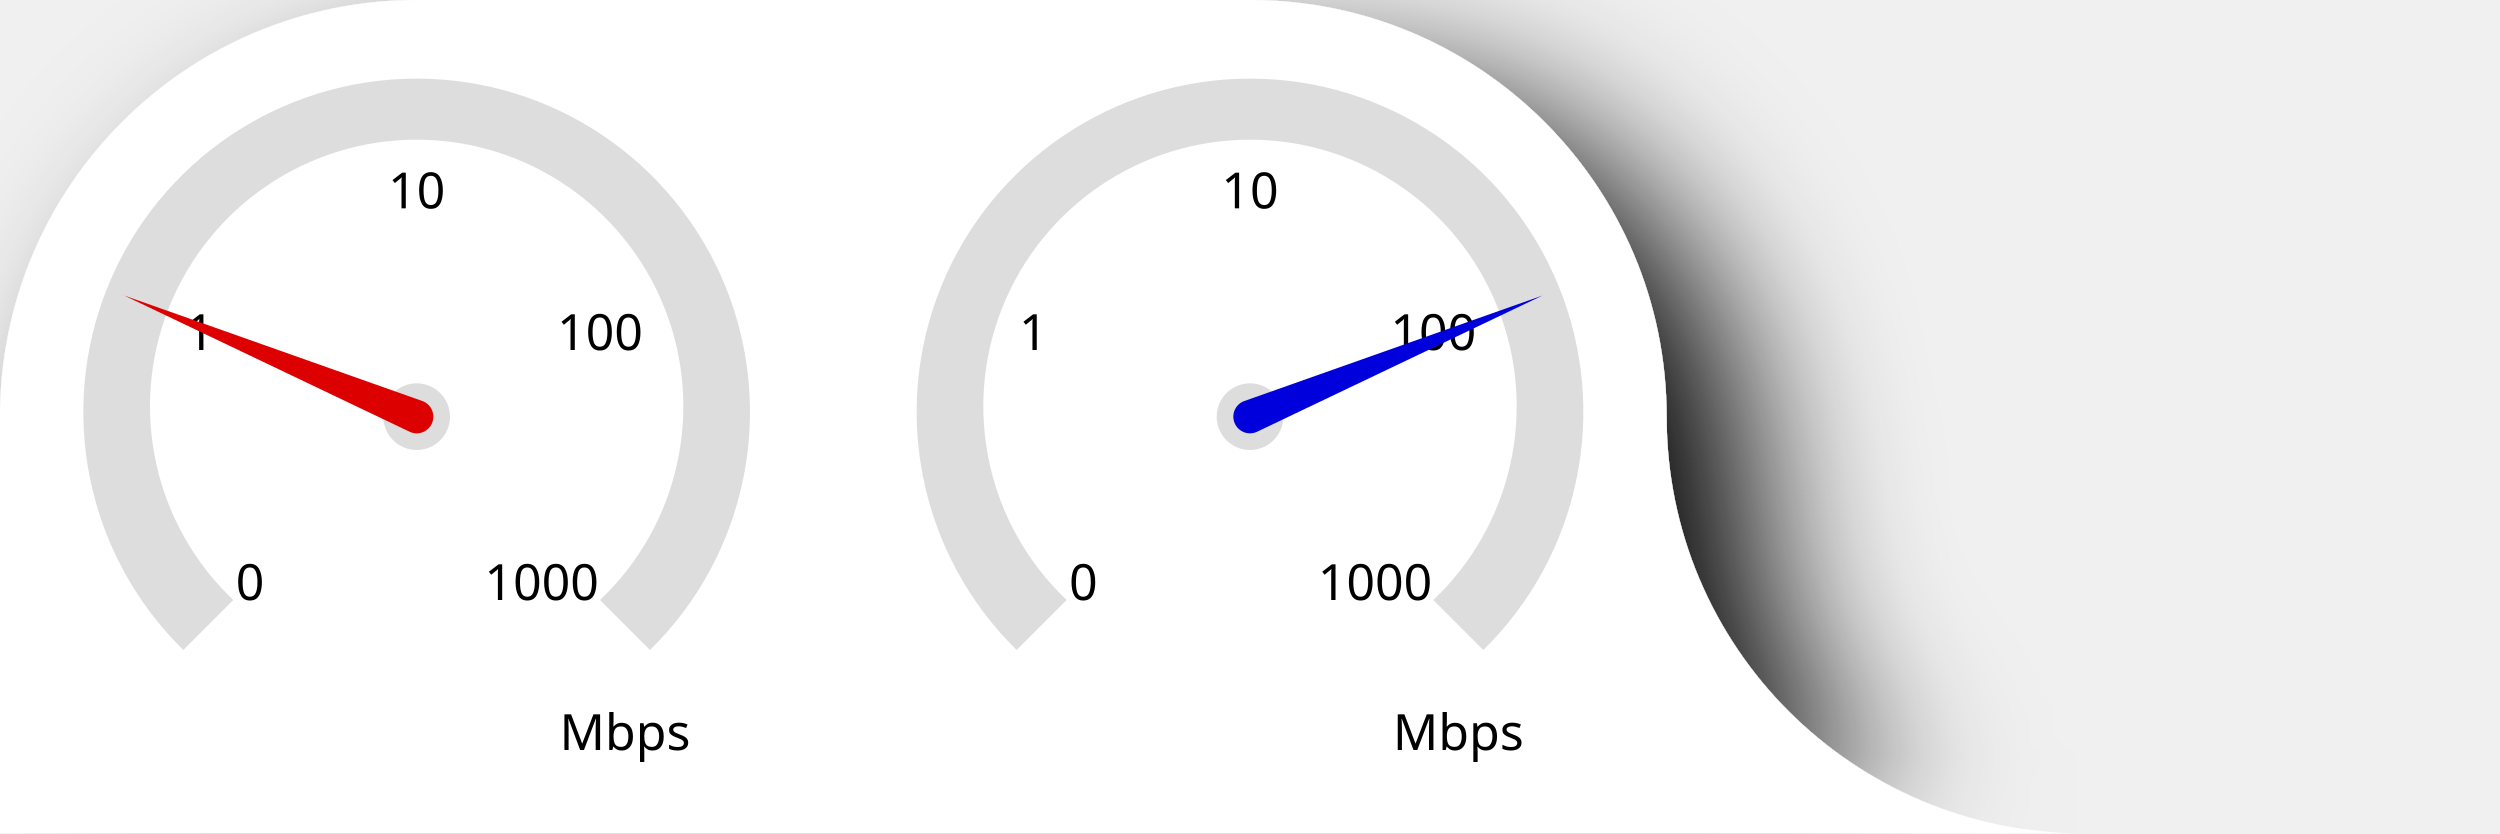
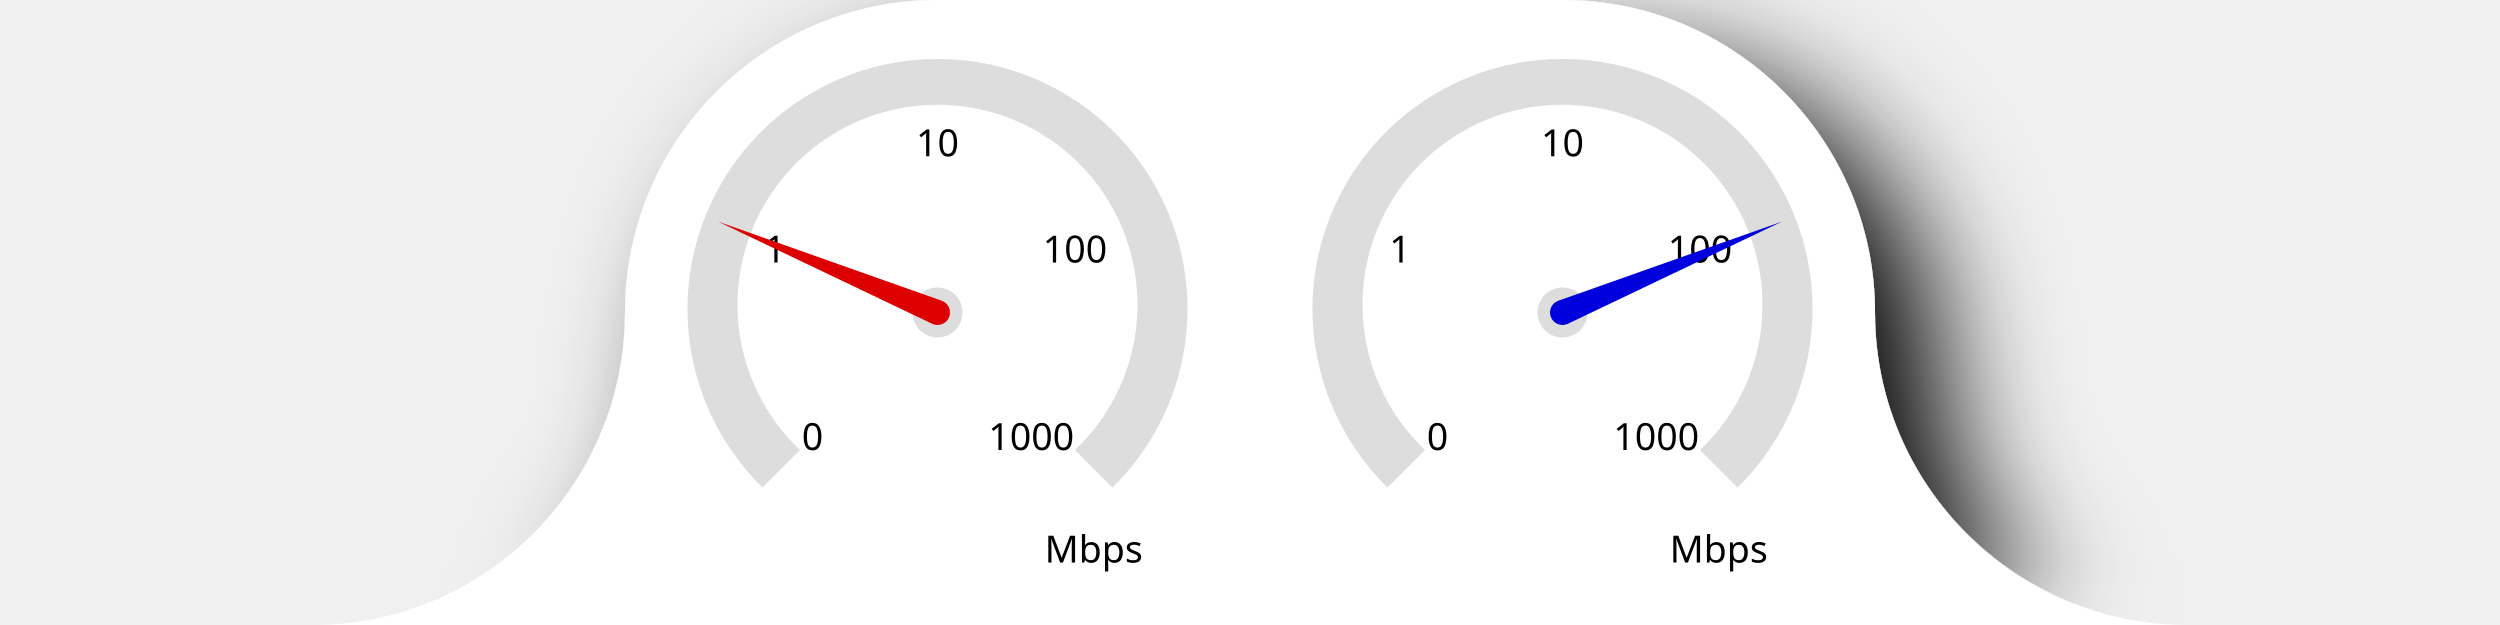
- <svg xmlns="http://www.w3.org/2000/svg" viewBox="0 0 300 100">
+ <svg xmlns="http://www.w3.org/2000/svg" viewBox="-100 0 400 100">
  <style>
    .st {
    font-family: verdana;
    font-size: 6px;
    }
    .bt {
    font-family: verdana;
    font-size: 15px;
    }
  </style>
  <defs>
    <filter id="f3" x="0" y="0" width="200%" height="200%">
      <feOffset result="offOut" in="SourceAlpha" dx="10" dy="10" />
      <feGaussianBlur result="blurOut" in="offOut" stdDeviation="10" />
      <feBlend in="SourceGraphic" in2="blurOut" mode="normal" />
    </filter>
    <g id="spd">
      <path d="M 50 50         m -28 28         a 40 40 1 1 1 56 0         l -6 -6         a 32 32 1 1 0 -44 0         z" fill="#ddd" />
      <circle cx="50" cy="50" r="4" fill="#ddd" />
      <text text-anchor="middle" x="30" y="72" class="st">0</text>
      <text text-anchor="middle" x="24" y="42" class="st">1</text>
      <text text-anchor="middle" x="50" y="25" class="st">10</text>
      <text text-anchor="middle" x="72" y="42" class="st">100</text>
      <text text-anchor="middle" x="65" y="72" class="st">1000</text>
    </g>
    <path id="needle" d="M 50 50       m -2 0       a 2 2 1 1 0 4 0       l -2 -38       z" />
  </defs>
-   <path d="M 0 100     V 50     A 50 50 0 0 1 50 0     H 150     A 50 50 0 0 1 200 50     A 50 50 0 0 0 250 100     z" fill="#fff" filter="url(#f3)" />
+   <path d="M -50 100     A 50 50 0 0 0 0 50     V 50     A 50 50 0 0 1 50 0     H 150     A 50 50 0 0 1 200 50     A 50 50 0 0 0 250 100     z" fill="#fff" filter="url(#f3)" />
  <use x="0" y="0" href="#spd" />
  <use x="100" y="0" href="#spd" />
  <use x="0" y="0" href="#needle" fill="#d00" transform="rotate(-67.5, 50, 50)" />
  <use x="100" y="0" href="#needle" fill="#00d" transform="rotate(67.5, 150, 50)" />
  <text text-anchor="middle" x="50" y="75" class="bt" fill="#d00" />
  <text text-anchor="middle" x="50" y="90" class="bt" />
  <text text-anchor="middle" x="75" y="90" class="st">Mbps</text>
  <text text-anchor="middle" x="50" y="98" class="st" />
  <text text-anchor="middle" x="150" y="75" class="bt" fill="#00d" />
  <text text-anchor="middle" x="150" y="90" class="bt" />
  <text text-anchor="middle" x="175" y="90" class="st">Mbps</text>
  <text text-anchor="middle" x="150" y="98" class="st" />
  <text text-anchor="middle" x="100" y="20" class="bt" />
  <text text-anchor="middle" x="100" y="98" class="st" />
</svg>
